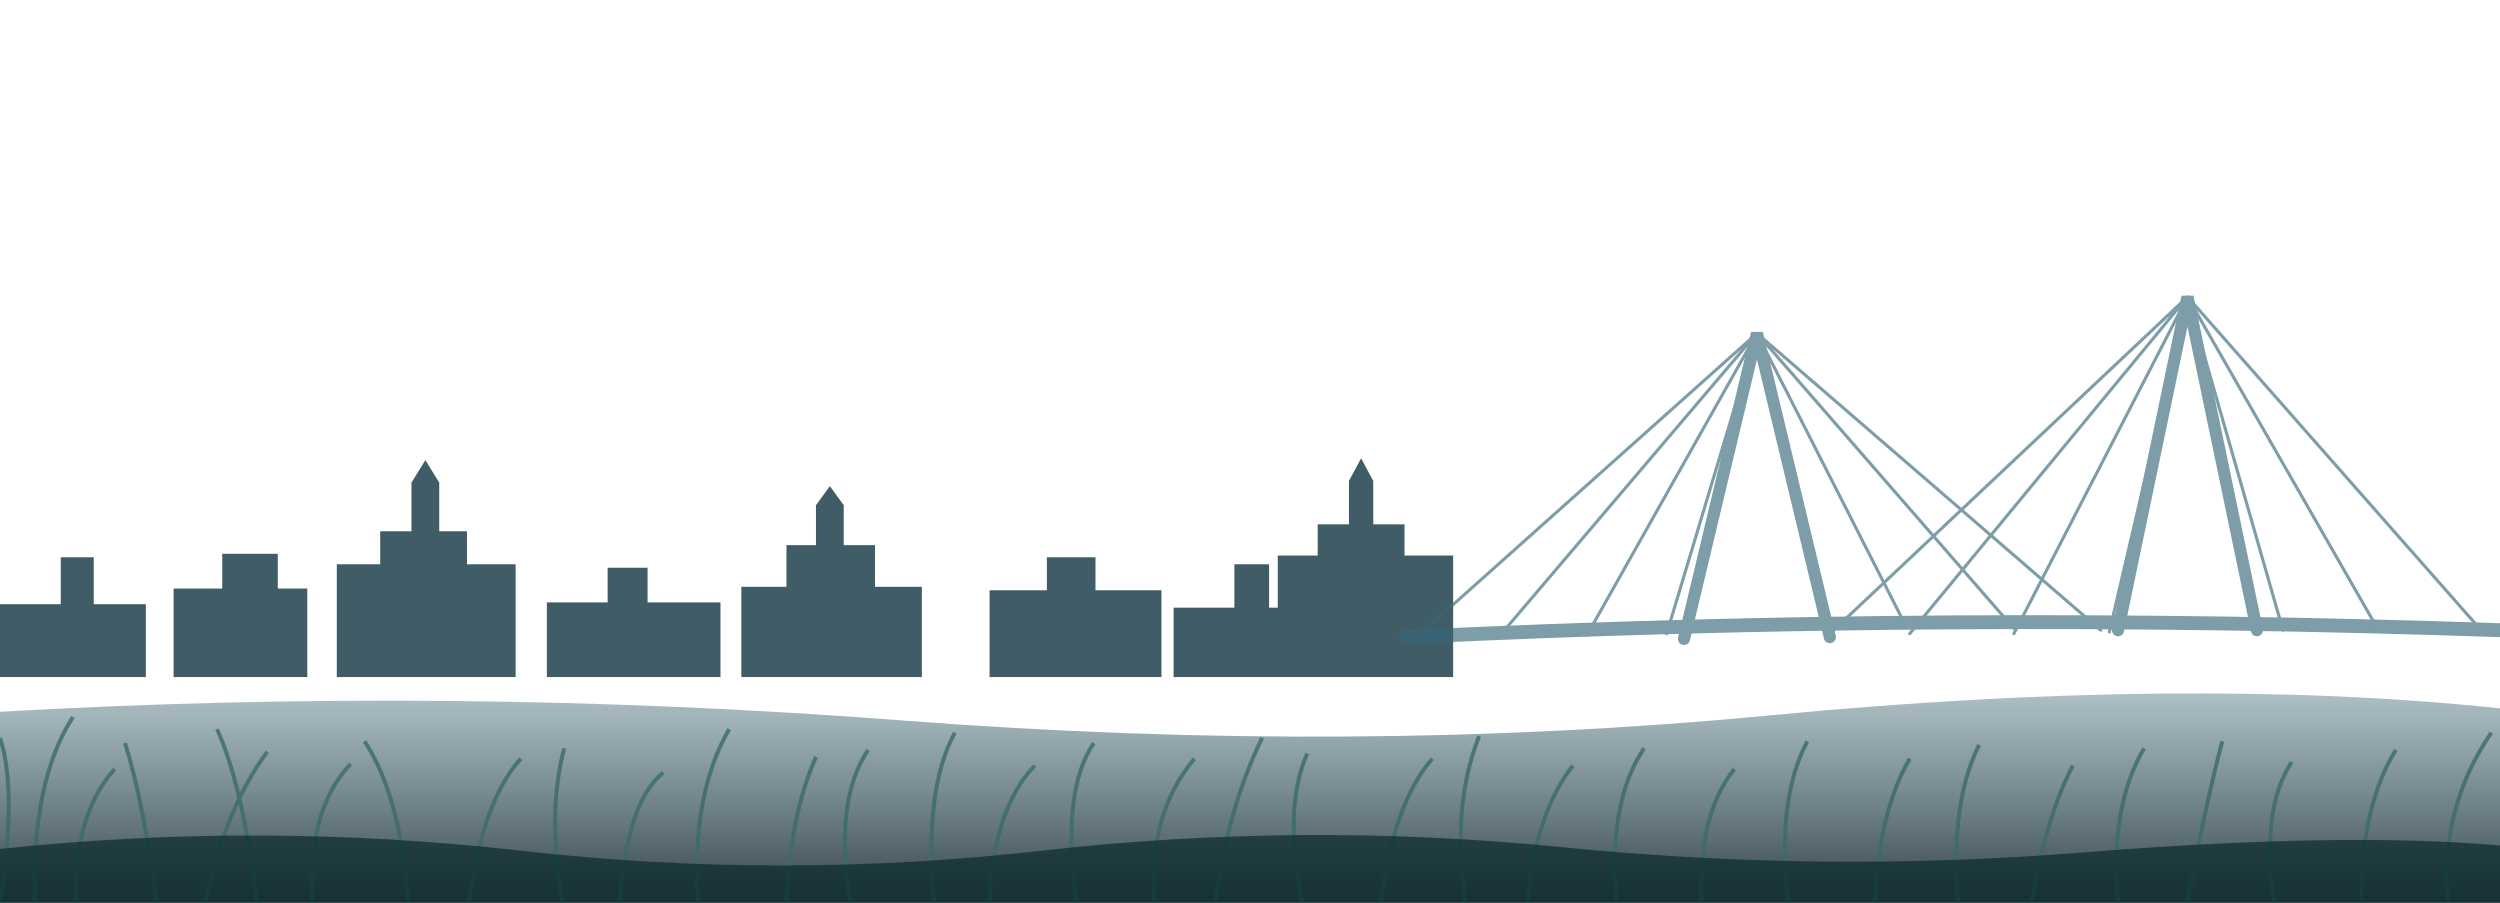
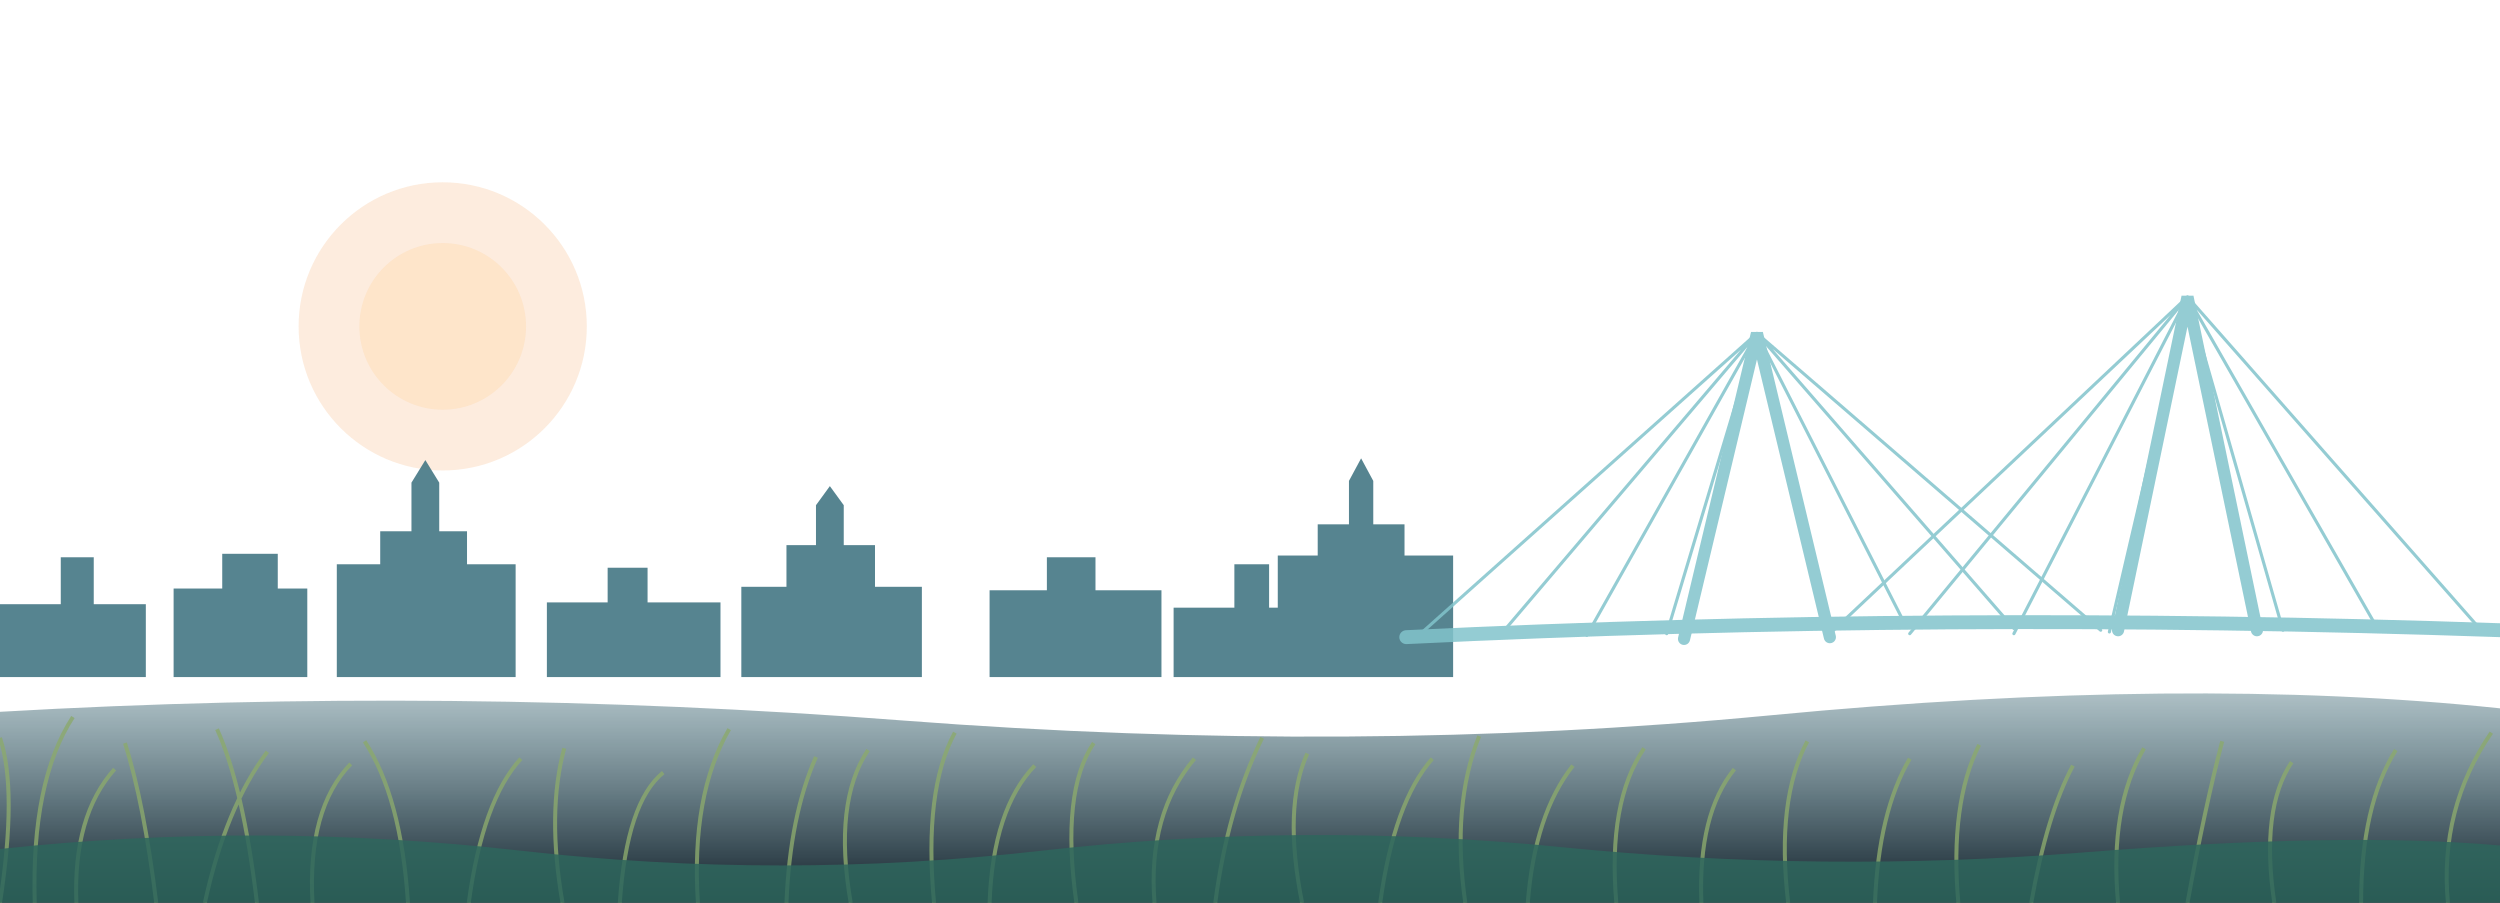
<svg xmlns="http://www.w3.org/2000/svg" viewBox="0 0 1440 520" preserveAspectRatio="xMidYMax slice">
  <defs>
    <linearGradient id="water" x2="0" y2="1">
      <stop stop-color="#154958" stop-opacity=".35" />
-       <stop offset="1" stop-color="#05121c" stop-opacity=".8" />
+       <stop offset="1" stop-color="#05121c" stop-opacity=".95" />
    </linearGradient>
  </defs>
  <path d="M0 410 Q260 395 520 415 T1020 412 T1440 408 V520 H0Z" fill="url(#water)" />
-   <g fill="#103541" opacity=".8">
+   <circle cx="255" cy="188" r="83" fill="#f4a968" opacity=".22" />
+   <circle cx="255" cy="188" r="48" fill="#ffd29a" opacity=".30" />
+   <g fill="#487987" opacity=".92">
    <path d="M0 390V348h35v-27h19v27h30v42zm100 0v-51h28v-20h32v20h17v51zm94 0v-65h25v-19h18v-28l8-13 8 13v28h16v19h28v65zm121 0v-43h35v-20h23v20h42v43zm112 0v-52h26v-24h17v-23l8-11 8 11v23h18v24h27v52z" />
    <path d="M570 390v-50h33v-19h28v19h38v50zm106 0v-40h35v-25h20v25h25v40zm60 0v-70h23v-18h18v-25l7-13 7 13v25h18v18h28v70z" />
  </g>
-   <g fill="none" stroke="#376879" stroke-linecap="round" opacity=".65">
+   <g fill="none" stroke="#81c3cb" stroke-linecap="round" opacity=".85">
    <path d="M810 367 Q1120 352 1440 363" stroke-width="8" />
    <path d="M970 368 L1012 192 L1054 367 M1220 363 L1260 171 L1300 363" stroke-width="7" />
    <path d="M1012 192L816 367 M1012 192L864 366 M1012 192L914 366 M1012 192L960 365 M1012 192L1098 361 M1012 192L1160 362 M1012 192L1210 363" stroke-width="1.8" />
    <path d="M1260 171L1054 365 M1260 171L1100 365 M1260 171L1160 365 M1260 171L1215 364 M1260 171L1315 363 M1260 171L1370 363 M1260 171L1430 364" stroke-width="1.8" />
  </g>
-   <g fill="none" stroke="#396c65" stroke-width="2.3" opacity=".8">
+   <g fill="none" stroke="#8ba96d" stroke-width="2.3" opacity=".8">
    <path d="M0 520Q10 455 0 425 M20 520Q18 450 42 413 M44 520Q42 470 66 443 M90 520Q83 463 72 428 M118 520Q130 465 154 433 M148 520Q140 453 125 420 M180 520Q177 466 202 440 M235 520Q231 459 210 427 M270 520Q278 461 300 437 M324 520Q315 468 325 431 M357 520Q361 462 382 445 M402 520Q398 458 420 420 M453 520Q455 470 470 436 M490 520Q480 462 500 432 M538 520Q532 455 550 422 M570 520Q572 466 596 441 M620 520Q611 456 630 428 M665 520Q661 469 688 437 M700 520Q707 466 727 425 M750 520Q739 465 753 434 M795 520Q803 462 825 437 M844 520Q836 464 852 424 M880 520Q884 469 906 441 M931 520Q926 462 947 431 M980 520Q978 469 999 443 M1030 520Q1023 461 1041 427 M1080 520Q1082 468 1100 437 M1128 520Q1123 463 1140 429 M1170 520Q1179 469 1194 441 M1220 520Q1215 465 1235 431 M1260 520Q1270 465 1280 427 M1310 520Q1302 466 1320 439 M1360 520Q1360 464 1380 432 M1410 520Q1405 466 1435 422" />
  </g>
-   <path d="M0 489Q150 473 300 490T600 490T900 488T1200 491T1440 487V520H0Z" fill="#092a2c" opacity=".7" />
+   <path d="M0 489Q150 473 300 490T600 490T900 488T1200 491T1440 487V520H0Z" fill="#2e665d" opacity=".85" />
</svg>
